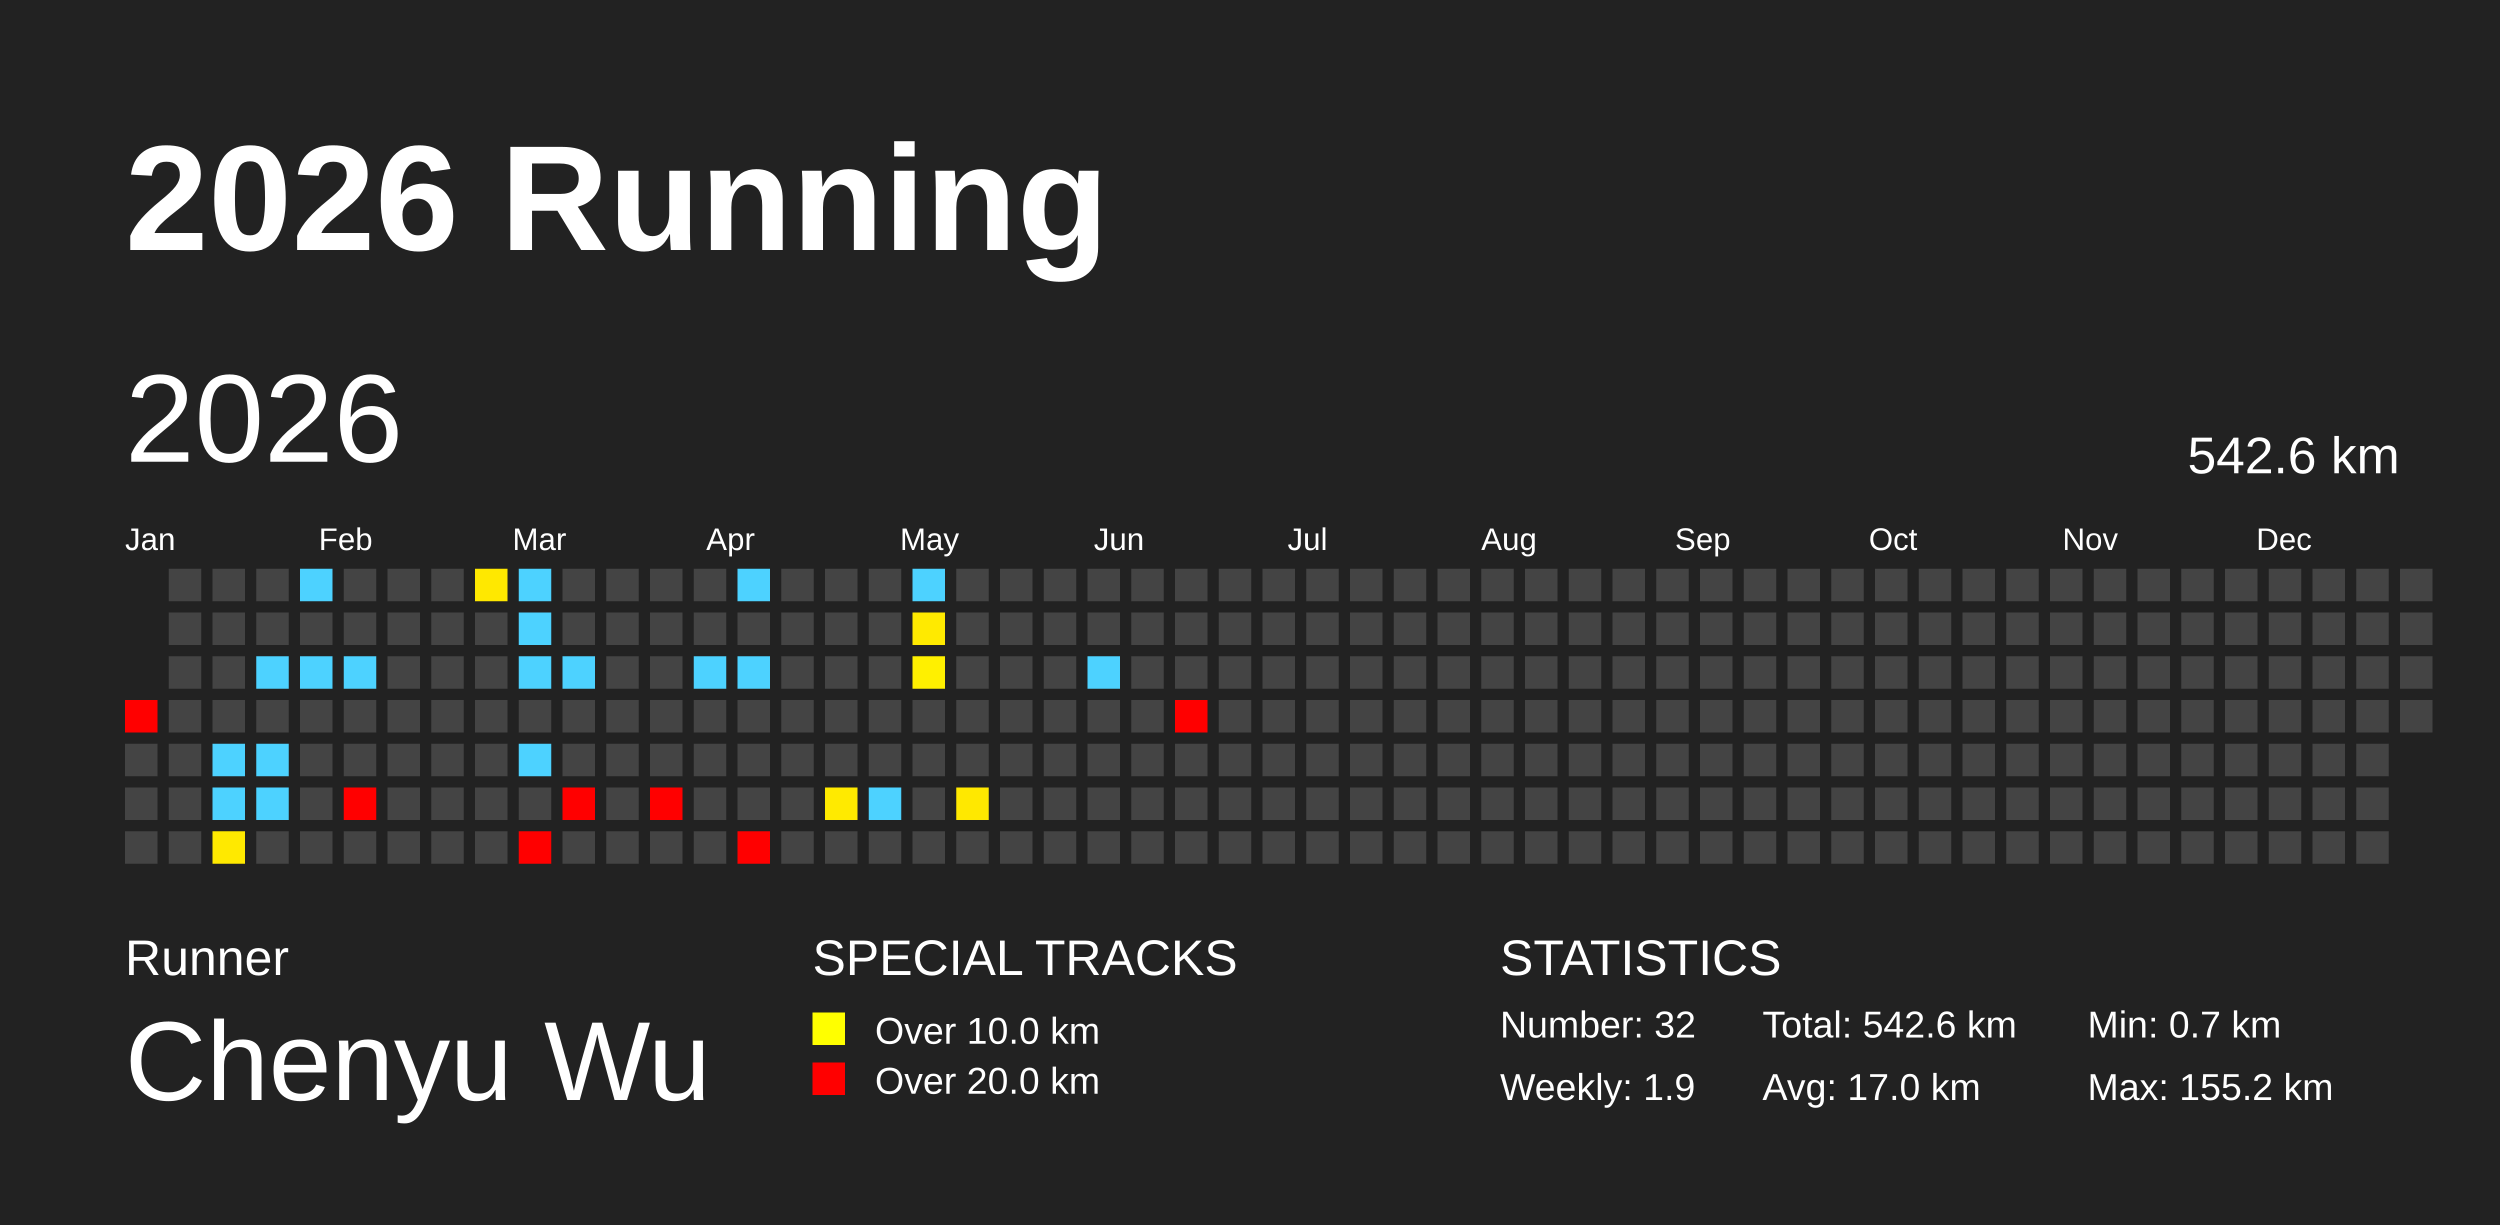
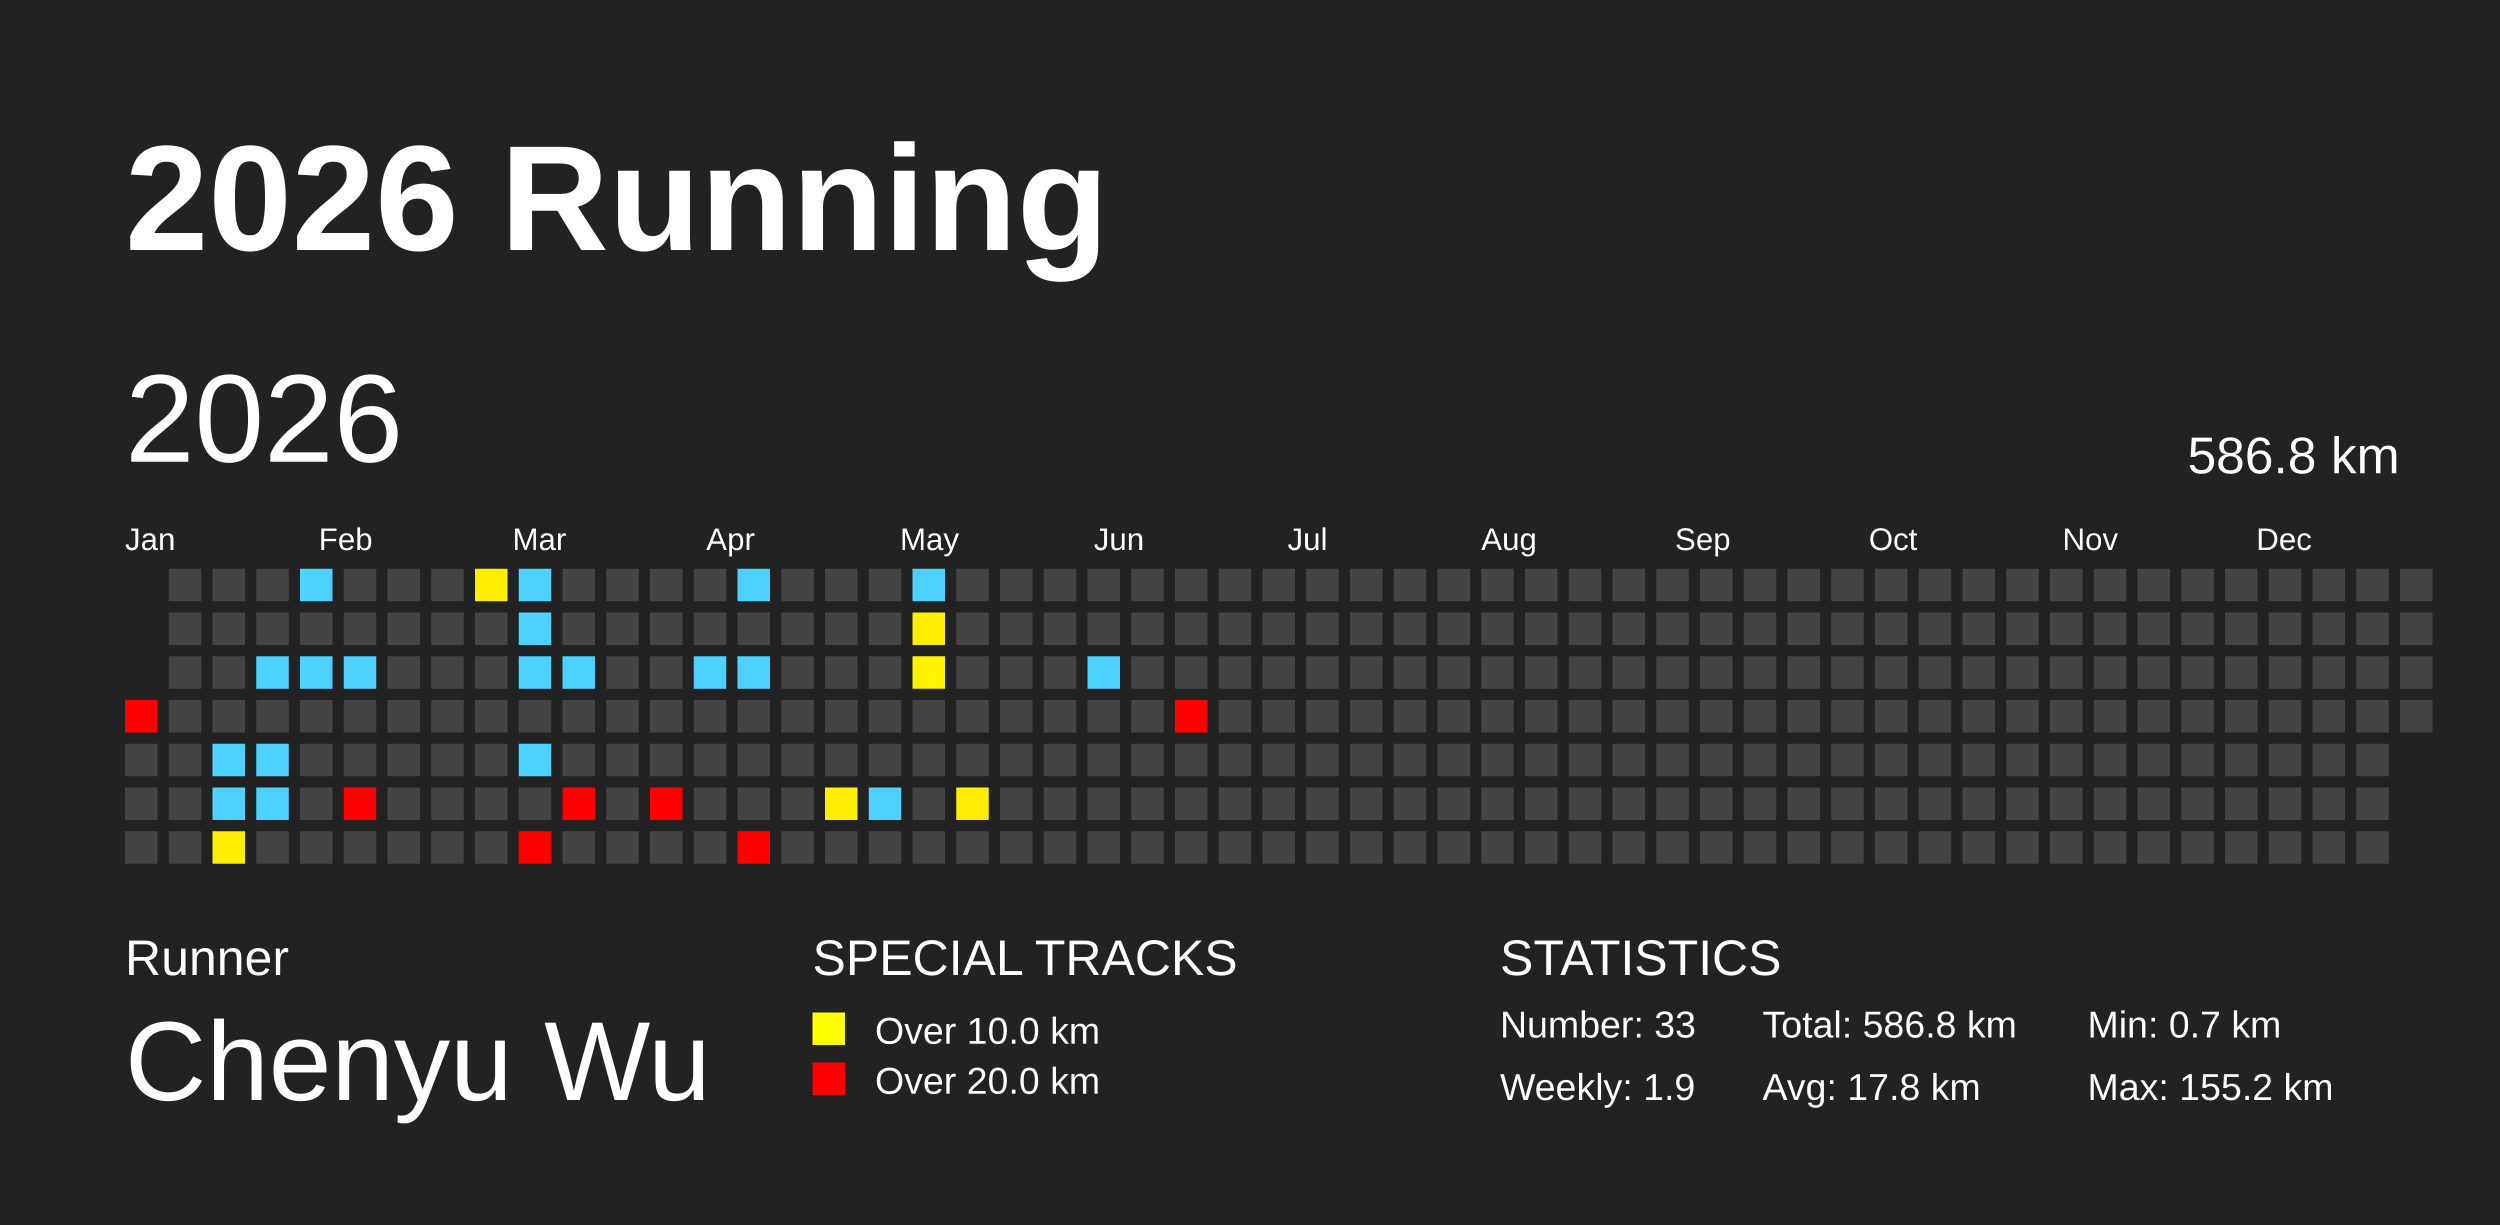
<svg xmlns="http://www.w3.org/2000/svg" baseProfile="full" height="98mm" version="1.1" viewBox="0,0,200,98" width="200mm">
  <defs />
  <rect fill="#222222" height="98" width="200" x="0" y="0" />
  <text fill="#FFFFFF" style="font-size:12px; font-family:Arial; font-weight:bold;" x="10" y="20">2026 Running</text>
  <text fill="#FFFFFF" style="font-size:4px; font-family:Arial" x="10" y="78">Runner</text>
  <text fill="#FFFFFF" style="font-size:9px; font-family:Arial" x="10" y="88">Chenyu Wu</text>
  <text fill="#FFFFFF" style="font-size:4px; font-family:Arial" x="65" y="78">SPECIAL TRACKS</text>
  <rect fill="yellow" height="2.6" width="2.6" x="65" y="81" />
  <text fill="#FFFFFF" style="font-size:3px; font-family:Arial" x="70" y="83.5">Over 10.0 km</text>
  <rect fill="red" height="2.6" width="2.6" x="65" y="85" />
  <text fill="#FFFFFF" style="font-size:3px; font-family:Arial" x="70" y="87.5">Over 20.0 km</text>
  <text fill="#FFFFFF" style="font-size:4px; font-family:Arial" x="120" y="78">STATISTICS</text>
-   <text fill="#FFFFFF" style="font-size:3px; font-family:Arial" x="120" y="83">Number: 32</text>
+   <text fill="#FFFFFF" style="font-size:3px; font-family:Arial" x="120" y="83">Number: 33</text>
  <text fill="#FFFFFF" style="font-size:3px; font-family:Arial" x="120" y="88">Weekly: 1.9</text>
-   <text fill="#FFFFFF" style="font-size:3px; font-family:Arial" x="141" y="83">Total: 542.6 km</text>
-   <text fill="#FFFFFF" style="font-size:3px; font-family:Arial" x="141" y="88">Avg: 17.0 km</text>
+   <text fill="#FFFFFF" style="font-size:3px; font-family:Arial" x="141" y="83">Total: 586.8 km</text>
+   <text fill="#FFFFFF" style="font-size:3px; font-family:Arial" x="141" y="88">Avg: 17.8 km</text>
  <text fill="#FFFFFF" style="font-size:3px; font-family:Arial" x="167" y="83">Min: 0.7 km</text>
  <text fill="#FFFFFF" style="font-size:3px; font-family:Arial" x="167" y="88">Max: 155.2 km</text>
  <text dominant-baseline="hanging" fill="#FFFFFF" style="font-size:10.0px; font-family:Arial;" x="10" y="30">2026</text>
-   <text dominant-baseline="hanging" fill="#FFFFFF" style="font-size:4.125px; font-family:Arial;" x="175" y="35">542.6 km</text>
+   <text dominant-baseline="hanging" fill="#FFFFFF" style="font-size:4.125px; font-family:Arial;" x="175" y="35">586.8 km</text>
  <text fill="#FFFFFF" style="font-size:2.5px; font-family:Arial" x="10.0" y="44">Jan</text>
  <text fill="#FFFFFF" style="font-size:2.5px; font-family:Arial" x="25.5" y="44">Feb</text>
  <text fill="#FFFFFF" style="font-size:2.5px; font-family:Arial" x="41.0" y="44">Mar</text>
  <text fill="#FFFFFF" style="font-size:2.5px; font-family:Arial" x="56.5" y="44">Apr</text>
  <text fill="#FFFFFF" style="font-size:2.5px; font-family:Arial" x="72.0" y="44">May</text>
  <text fill="#FFFFFF" style="font-size:2.5px; font-family:Arial" x="87.5" y="44">Jun</text>
  <text fill="#FFFFFF" style="font-size:2.5px; font-family:Arial" x="103.0" y="44">Jul</text>
  <text fill="#FFFFFF" style="font-size:2.5px; font-family:Arial" x="118.5" y="44">Aug</text>
  <text fill="#FFFFFF" style="font-size:2.5px; font-family:Arial" x="134.0" y="44">Sep</text>
  <text fill="#FFFFFF" style="font-size:2.5px; font-family:Arial" x="149.5" y="44">Oct</text>
  <text fill="#FFFFFF" style="font-size:2.5px; font-family:Arial" x="165.0" y="44">Nov</text>
  <text fill="#FFFFFF" style="font-size:2.5px; font-family:Arial" x="180.5" y="44">Dec</text>
  <rect fill="red" height="2.6" width="2.6" x="10.0" y="56.0" />
  <rect fill="#444444" height="2.6" width="2.6" x="10.0" y="59.5" />
  <rect fill="#444444" height="2.6" width="2.6" x="10.0" y="63.0" />
  <rect fill="#444444" height="2.6" width="2.6" x="10.0" y="66.5" />
  <rect fill="#444444" height="2.6" width="2.6" x="13.5" y="45.5" />
  <rect fill="#444444" height="2.6" width="2.6" x="13.5" y="49.0" />
  <rect fill="#444444" height="2.6" width="2.6" x="13.5" y="52.5" />
  <rect fill="#444444" height="2.6" width="2.6" x="13.5" y="56.0" />
  <rect fill="#444444" height="2.6" width="2.6" x="13.5" y="59.5" />
  <rect fill="#444444" height="2.6" width="2.6" x="13.5" y="63.0" />
  <rect fill="#444444" height="2.6" width="2.6" x="13.5" y="66.5" />
  <rect fill="#444444" height="2.6" width="2.6" x="17.0" y="45.5" />
  <rect fill="#444444" height="2.6" width="2.6" x="17.0" y="49.0" />
  <rect fill="#444444" height="2.6" width="2.6" x="17.0" y="52.5" />
  <rect fill="#444444" height="2.6" width="2.6" x="17.0" y="56.0" />
  <rect fill="#4dd2ff" height="2.6" width="2.6" x="17.0" y="59.5" />
  <rect fill="#4dd2ff" height="2.6" width="2.6" x="17.0" y="63.0" />
-   <rect fill="#ffe900" height="2.6" width="2.6" x="17.0" y="66.5" />
+   <rect fill="#ffee00" height="2.6" width="2.6" x="17.0" y="66.5" />
  <rect fill="#444444" height="2.6" width="2.6" x="20.5" y="45.5" />
  <rect fill="#444444" height="2.6" width="2.6" x="20.5" y="49.0" />
  <rect fill="#4dd2ff" height="2.6" width="2.6" x="20.5" y="52.5" />
  <rect fill="#444444" height="2.6" width="2.6" x="20.5" y="56.0" />
  <rect fill="#4dd2ff" height="2.6" width="2.6" x="20.5" y="59.5" />
  <rect fill="#4dd2ff" height="2.6" width="2.6" x="20.5" y="63.0" />
  <rect fill="#444444" height="2.6" width="2.6" x="20.5" y="66.5" />
  <rect fill="#4dd2ff" height="2.6" width="2.6" x="24.0" y="45.5" />
  <rect fill="#444444" height="2.6" width="2.6" x="24.0" y="49.0" />
  <rect fill="#4dd2ff" height="2.6" width="2.6" x="24.0" y="52.5" />
  <rect fill="#444444" height="2.6" width="2.6" x="24.0" y="56.0" />
  <rect fill="#444444" height="2.6" width="2.6" x="24.0" y="59.5" />
  <rect fill="#444444" height="2.6" width="2.6" x="24.0" y="63.0" />
  <rect fill="#444444" height="2.6" width="2.6" x="24.0" y="66.5" />
  <rect fill="#444444" height="2.6" width="2.6" x="27.5" y="45.5" />
  <rect fill="#444444" height="2.6" width="2.6" x="27.5" y="49.0" />
  <rect fill="#4dd2ff" height="2.6" width="2.6" x="27.5" y="52.5" />
  <rect fill="#444444" height="2.6" width="2.6" x="27.5" y="56.0" />
  <rect fill="#444444" height="2.6" width="2.6" x="27.5" y="59.5" />
  <rect fill="red" height="2.6" width="2.6" x="27.5" y="63.0" />
  <rect fill="#444444" height="2.6" width="2.6" x="27.5" y="66.5" />
  <rect fill="#444444" height="2.6" width="2.6" x="31.0" y="45.5" />
  <rect fill="#444444" height="2.6" width="2.6" x="31.0" y="49.0" />
  <rect fill="#444444" height="2.6" width="2.6" x="31.0" y="52.5" />
  <rect fill="#444444" height="2.6" width="2.6" x="31.0" y="56.0" />
  <rect fill="#444444" height="2.6" width="2.6" x="31.0" y="59.5" />
  <rect fill="#444444" height="2.6" width="2.6" x="31.0" y="63.0" />
  <rect fill="#444444" height="2.6" width="2.6" x="31.0" y="66.5" />
  <rect fill="#444444" height="2.6" width="2.6" x="34.5" y="45.5" />
  <rect fill="#444444" height="2.6" width="2.6" x="34.5" y="49.0" />
  <rect fill="#444444" height="2.6" width="2.6" x="34.5" y="52.5" />
  <rect fill="#444444" height="2.6" width="2.6" x="34.5" y="56.0" />
  <rect fill="#444444" height="2.6" width="2.6" x="34.5" y="59.5" />
  <rect fill="#444444" height="2.6" width="2.6" x="34.5" y="63.0" />
  <rect fill="#444444" height="2.6" width="2.6" x="34.5" y="66.5" />
-   <rect fill="#ffe800" height="2.6" width="2.6" x="38.0" y="45.5" />
+   <rect fill="#ffed00" height="2.6" width="2.6" x="38.0" y="45.5" />
  <rect fill="#444444" height="2.6" width="2.6" x="38.0" y="49.0" />
  <rect fill="#444444" height="2.6" width="2.6" x="38.0" y="52.5" />
  <rect fill="#444444" height="2.6" width="2.6" x="38.0" y="56.0" />
  <rect fill="#444444" height="2.6" width="2.6" x="38.0" y="59.5" />
  <rect fill="#444444" height="2.6" width="2.6" x="38.0" y="63.0" />
  <rect fill="#444444" height="2.6" width="2.6" x="38.0" y="66.5" />
  <rect fill="#4dd2ff" height="2.6" width="2.6" x="41.5" y="45.5" />
  <rect fill="#4dd2ff" height="2.6" width="2.6" x="41.5" y="49.0" />
  <rect fill="#4dd2ff" height="2.6" width="2.6" x="41.5" y="52.5" />
  <rect fill="#444444" height="2.6" width="2.6" x="41.5" y="56.0" />
  <rect fill="#4dd2ff" height="2.6" width="2.6" x="41.5" y="59.5" />
  <rect fill="#444444" height="2.6" width="2.6" x="41.5" y="63.0" />
  <rect fill="red" height="2.6" width="2.6" x="41.5" y="66.5" />
  <rect fill="#444444" height="2.6" width="2.6" x="45.0" y="45.5" />
  <rect fill="#444444" height="2.6" width="2.6" x="45.0" y="49.0" />
  <rect fill="#4dd2ff" height="2.6" width="2.6" x="45.0" y="52.5" />
  <rect fill="#444444" height="2.6" width="2.6" x="45.0" y="56.0" />
  <rect fill="#444444" height="2.6" width="2.6" x="45.0" y="59.5" />
  <rect fill="red" height="2.6" width="2.6" x="45.0" y="63.0" />
  <rect fill="#444444" height="2.6" width="2.6" x="45.0" y="66.5" />
  <rect fill="#444444" height="2.6" width="2.6" x="48.5" y="45.5" />
  <rect fill="#444444" height="2.6" width="2.6" x="48.5" y="49.0" />
  <rect fill="#444444" height="2.6" width="2.6" x="48.5" y="52.5" />
  <rect fill="#444444" height="2.6" width="2.6" x="48.5" y="56.0" />
  <rect fill="#444444" height="2.6" width="2.6" x="48.5" y="59.5" />
  <rect fill="#444444" height="2.6" width="2.6" x="48.5" y="63.0" />
  <rect fill="#444444" height="2.6" width="2.6" x="48.5" y="66.5" />
  <rect fill="#444444" height="2.6" width="2.6" x="52.0" y="45.5" />
  <rect fill="#444444" height="2.6" width="2.6" x="52.0" y="49.0" />
  <rect fill="#444444" height="2.6" width="2.6" x="52.0" y="52.5" />
  <rect fill="#444444" height="2.6" width="2.6" x="52.0" y="56.0" />
  <rect fill="#444444" height="2.6" width="2.6" x="52.0" y="59.5" />
  <rect fill="red" height="2.6" width="2.6" x="52.0" y="63.0" />
  <rect fill="#444444" height="2.6" width="2.6" x="52.0" y="66.5" />
  <rect fill="#444444" height="2.6" width="2.6" x="55.5" y="45.5" />
  <rect fill="#444444" height="2.6" width="2.6" x="55.5" y="49.0" />
  <rect fill="#4dd2ff" height="2.6" width="2.6" x="55.5" y="52.5" />
  <rect fill="#444444" height="2.6" width="2.6" x="55.5" y="56.0" />
  <rect fill="#444444" height="2.6" width="2.6" x="55.5" y="59.5" />
  <rect fill="#444444" height="2.6" width="2.6" x="55.5" y="63.0" />
  <rect fill="#444444" height="2.6" width="2.6" x="55.5" y="66.5" />
  <rect fill="#4dd2ff" height="2.6" width="2.6" x="59.0" y="45.5" />
  <rect fill="#444444" height="2.6" width="2.6" x="59.0" y="49.0" />
  <rect fill="#4dd2ff" height="2.6" width="2.6" x="59.0" y="52.5" />
  <rect fill="#444444" height="2.6" width="2.6" x="59.0" y="56.0" />
  <rect fill="#444444" height="2.6" width="2.6" x="59.0" y="59.5" />
  <rect fill="#444444" height="2.6" width="2.6" x="59.0" y="63.0" />
  <rect fill="red" height="2.6" width="2.6" x="59.0" y="66.5" />
  <rect fill="#444444" height="2.6" width="2.6" x="62.5" y="45.5" />
  <rect fill="#444444" height="2.6" width="2.6" x="62.5" y="49.0" />
  <rect fill="#444444" height="2.6" width="2.6" x="62.5" y="52.5" />
  <rect fill="#444444" height="2.6" width="2.6" x="62.5" y="56.0" />
  <rect fill="#444444" height="2.6" width="2.6" x="62.5" y="59.5" />
  <rect fill="#444444" height="2.6" width="2.6" x="62.5" y="63.0" />
  <rect fill="#444444" height="2.6" width="2.6" x="62.5" y="66.5" />
  <rect fill="#444444" height="2.6" width="2.6" x="66.0" y="45.5" />
  <rect fill="#444444" height="2.6" width="2.6" x="66.0" y="49.0" />
  <rect fill="#444444" height="2.6" width="2.6" x="66.0" y="52.5" />
  <rect fill="#444444" height="2.6" width="2.6" x="66.0" y="56.0" />
  <rect fill="#444444" height="2.6" width="2.6" x="66.0" y="59.5" />
-   <rect fill="#ffea00" height="2.6" width="2.6" x="66.0" y="63.0" />
+   <rect fill="#ffee00" height="2.6" width="2.6" x="66.0" y="63.0" />
  <rect fill="#444444" height="2.6" width="2.6" x="66.0" y="66.5" />
  <rect fill="#444444" height="2.6" width="2.6" x="69.5" y="45.5" />
  <rect fill="#444444" height="2.6" width="2.6" x="69.5" y="49.0" />
  <rect fill="#444444" height="2.6" width="2.6" x="69.5" y="52.5" />
  <rect fill="#444444" height="2.6" width="2.6" x="69.5" y="56.0" />
  <rect fill="#444444" height="2.6" width="2.6" x="69.5" y="59.5" />
  <rect fill="#4dd2ff" height="2.6" width="2.6" x="69.5" y="63.0" />
  <rect fill="#444444" height="2.6" width="2.6" x="69.5" y="66.5" />
  <rect fill="#4dd2ff" height="2.6" width="2.6" x="73.0" y="45.5" />
-   <rect fill="#ffea00" height="2.6" width="2.6" x="73.0" y="49.0" />
-   <rect fill="#fff000" height="2.6" width="2.6" x="73.0" y="52.5" />
+   <rect fill="#ffee00" height="2.6" width="2.6" x="73.0" y="49.0" />
+   <rect fill="#fff300" height="2.6" width="2.6" x="73.0" y="52.5" />
  <rect fill="#444444" height="2.6" width="2.6" x="73.0" y="56.0" />
  <rect fill="#444444" height="2.6" width="2.6" x="73.0" y="59.5" />
  <rect fill="#444444" height="2.6" width="2.6" x="73.0" y="63.0" />
  <rect fill="#444444" height="2.6" width="2.6" x="73.0" y="66.5" />
  <rect fill="#444444" height="2.6" width="2.6" x="76.5" y="45.5" />
  <rect fill="#444444" height="2.6" width="2.6" x="76.5" y="49.0" />
  <rect fill="#444444" height="2.6" width="2.6" x="76.5" y="52.5" />
  <rect fill="#444444" height="2.6" width="2.6" x="76.5" y="56.0" />
  <rect fill="#444444" height="2.6" width="2.6" x="76.5" y="59.5" />
-   <rect fill="#ffe800" height="2.6" width="2.6" x="76.5" y="63.0" />
+   <rect fill="#ffed00" height="2.6" width="2.6" x="76.5" y="63.0" />
  <rect fill="#444444" height="2.6" width="2.6" x="76.5" y="66.5" />
  <rect fill="#444444" height="2.6" width="2.6" x="80.0" y="45.5" />
  <rect fill="#444444" height="2.6" width="2.6" x="80.0" y="49.0" />
  <rect fill="#444444" height="2.6" width="2.6" x="80.0" y="52.5" />
  <rect fill="#444444" height="2.6" width="2.6" x="80.0" y="56.0" />
  <rect fill="#444444" height="2.6" width="2.6" x="80.0" y="59.5" />
  <rect fill="#444444" height="2.6" width="2.6" x="80.0" y="63.0" />
  <rect fill="#444444" height="2.6" width="2.6" x="80.0" y="66.5" />
  <rect fill="#444444" height="2.6" width="2.6" x="83.5" y="45.5" />
  <rect fill="#444444" height="2.6" width="2.6" x="83.5" y="49.0" />
  <rect fill="#444444" height="2.6" width="2.6" x="83.5" y="52.5" />
  <rect fill="#444444" height="2.6" width="2.6" x="83.5" y="56.0" />
  <rect fill="#444444" height="2.6" width="2.6" x="83.5" y="59.5" />
  <rect fill="#444444" height="2.6" width="2.6" x="83.5" y="63.0" />
  <rect fill="#444444" height="2.6" width="2.6" x="83.5" y="66.5" />
  <rect fill="#444444" height="2.6" width="2.6" x="87.0" y="45.5" />
  <rect fill="#444444" height="2.6" width="2.6" x="87.0" y="49.0" />
  <rect fill="#4dd2ff" height="2.6" width="2.6" x="87.0" y="52.5" />
  <rect fill="#444444" height="2.6" width="2.6" x="87.0" y="56.0" />
  <rect fill="#444444" height="2.6" width="2.6" x="87.0" y="59.5" />
  <rect fill="#444444" height="2.6" width="2.6" x="87.0" y="63.0" />
  <rect fill="#444444" height="2.6" width="2.6" x="87.0" y="66.5" />
  <rect fill="#444444" height="2.6" width="2.6" x="90.5" y="45.5" />
  <rect fill="#444444" height="2.6" width="2.6" x="90.5" y="49.0" />
  <rect fill="#444444" height="2.6" width="2.6" x="90.5" y="52.5" />
  <rect fill="#444444" height="2.6" width="2.6" x="90.5" y="56.0" />
  <rect fill="#444444" height="2.6" width="2.6" x="90.5" y="59.5" />
  <rect fill="#444444" height="2.6" width="2.6" x="90.5" y="63.0" />
  <rect fill="#444444" height="2.6" width="2.6" x="90.5" y="66.5" />
  <rect fill="#444444" height="2.6" width="2.6" x="94.0" y="45.5" />
  <rect fill="#444444" height="2.6" width="2.6" x="94.0" y="49.0" />
  <rect fill="#444444" height="2.6" width="2.6" x="94.0" y="52.5" />
  <rect fill="red" height="2.6" width="2.6" x="94.0" y="56.0" />
  <rect fill="#444444" height="2.6" width="2.6" x="94.0" y="59.5" />
  <rect fill="#444444" height="2.6" width="2.6" x="94.0" y="63.0" />
  <rect fill="#444444" height="2.6" width="2.6" x="94.0" y="66.5" />
  <rect fill="#444444" height="2.6" width="2.6" x="97.5" y="45.5" />
  <rect fill="#444444" height="2.6" width="2.6" x="97.5" y="49.0" />
  <rect fill="#444444" height="2.6" width="2.6" x="97.5" y="52.5" />
  <rect fill="#444444" height="2.6" width="2.6" x="97.5" y="56.0" />
  <rect fill="#444444" height="2.6" width="2.6" x="97.5" y="59.5" />
  <rect fill="#444444" height="2.6" width="2.6" x="97.5" y="63.0" />
  <rect fill="#444444" height="2.6" width="2.6" x="97.5" y="66.5" />
  <rect fill="#444444" height="2.6" width="2.6" x="101.0" y="45.5" />
  <rect fill="#444444" height="2.6" width="2.6" x="101.0" y="49.0" />
  <rect fill="#444444" height="2.6" width="2.6" x="101.0" y="52.5" />
  <rect fill="#444444" height="2.6" width="2.6" x="101.0" y="56.0" />
  <rect fill="#444444" height="2.6" width="2.6" x="101.0" y="59.5" />
  <rect fill="#444444" height="2.6" width="2.6" x="101.0" y="63.0" />
  <rect fill="#444444" height="2.6" width="2.6" x="101.0" y="66.5" />
  <rect fill="#444444" height="2.6" width="2.6" x="104.5" y="45.5" />
  <rect fill="#444444" height="2.6" width="2.6" x="104.5" y="49.0" />
  <rect fill="#444444" height="2.6" width="2.6" x="104.5" y="52.5" />
  <rect fill="#444444" height="2.6" width="2.6" x="104.5" y="56.0" />
  <rect fill="#444444" height="2.6" width="2.6" x="104.5" y="59.5" />
  <rect fill="#444444" height="2.6" width="2.6" x="104.5" y="63.0" />
  <rect fill="#444444" height="2.6" width="2.6" x="104.5" y="66.5" />
  <rect fill="#444444" height="2.6" width="2.6" x="108.0" y="45.5" />
  <rect fill="#444444" height="2.6" width="2.6" x="108.0" y="49.0" />
  <rect fill="#444444" height="2.6" width="2.6" x="108.0" y="52.5" />
  <rect fill="#444444" height="2.6" width="2.6" x="108.0" y="56.0" />
  <rect fill="#444444" height="2.6" width="2.6" x="108.0" y="59.5" />
  <rect fill="#444444" height="2.6" width="2.6" x="108.0" y="63.0" />
  <rect fill="#444444" height="2.6" width="2.6" x="108.0" y="66.5" />
  <rect fill="#444444" height="2.6" width="2.6" x="111.5" y="45.5" />
  <rect fill="#444444" height="2.6" width="2.6" x="111.5" y="49.0" />
  <rect fill="#444444" height="2.6" width="2.6" x="111.5" y="52.5" />
  <rect fill="#444444" height="2.6" width="2.6" x="111.5" y="56.0" />
  <rect fill="#444444" height="2.6" width="2.6" x="111.5" y="59.5" />
  <rect fill="#444444" height="2.6" width="2.6" x="111.5" y="63.0" />
  <rect fill="#444444" height="2.6" width="2.6" x="111.5" y="66.5" />
  <rect fill="#444444" height="2.6" width="2.6" x="115.0" y="45.5" />
  <rect fill="#444444" height="2.6" width="2.6" x="115.0" y="49.0" />
  <rect fill="#444444" height="2.6" width="2.6" x="115.0" y="52.5" />
  <rect fill="#444444" height="2.6" width="2.6" x="115.0" y="56.0" />
  <rect fill="#444444" height="2.6" width="2.6" x="115.0" y="59.5" />
  <rect fill="#444444" height="2.6" width="2.6" x="115.0" y="63.0" />
  <rect fill="#444444" height="2.6" width="2.6" x="115.0" y="66.5" />
  <rect fill="#444444" height="2.6" width="2.6" x="118.5" y="45.5" />
  <rect fill="#444444" height="2.6" width="2.6" x="118.5" y="49.0" />
  <rect fill="#444444" height="2.6" width="2.6" x="118.5" y="52.5" />
  <rect fill="#444444" height="2.6" width="2.6" x="118.5" y="56.0" />
  <rect fill="#444444" height="2.6" width="2.6" x="118.5" y="59.5" />
  <rect fill="#444444" height="2.6" width="2.6" x="118.5" y="63.0" />
  <rect fill="#444444" height="2.6" width="2.6" x="118.5" y="66.5" />
  <rect fill="#444444" height="2.6" width="2.6" x="122.0" y="45.5" />
  <rect fill="#444444" height="2.6" width="2.6" x="122.0" y="49.0" />
  <rect fill="#444444" height="2.6" width="2.6" x="122.0" y="52.5" />
  <rect fill="#444444" height="2.6" width="2.6" x="122.0" y="56.0" />
  <rect fill="#444444" height="2.6" width="2.6" x="122.0" y="59.5" />
  <rect fill="#444444" height="2.6" width="2.6" x="122.0" y="63.0" />
  <rect fill="#444444" height="2.6" width="2.6" x="122.0" y="66.5" />
  <rect fill="#444444" height="2.6" width="2.6" x="125.5" y="45.5" />
  <rect fill="#444444" height="2.6" width="2.6" x="125.5" y="49.0" />
  <rect fill="#444444" height="2.6" width="2.6" x="125.5" y="52.5" />
  <rect fill="#444444" height="2.6" width="2.6" x="125.5" y="56.0" />
  <rect fill="#444444" height="2.6" width="2.6" x="125.5" y="59.5" />
  <rect fill="#444444" height="2.6" width="2.6" x="125.5" y="63.0" />
  <rect fill="#444444" height="2.6" width="2.6" x="125.5" y="66.5" />
  <rect fill="#444444" height="2.6" width="2.6" x="129.0" y="45.5" />
  <rect fill="#444444" height="2.6" width="2.6" x="129.0" y="49.0" />
  <rect fill="#444444" height="2.6" width="2.6" x="129.0" y="52.5" />
  <rect fill="#444444" height="2.6" width="2.6" x="129.0" y="56.0" />
  <rect fill="#444444" height="2.6" width="2.6" x="129.0" y="59.5" />
  <rect fill="#444444" height="2.6" width="2.6" x="129.0" y="63.0" />
  <rect fill="#444444" height="2.6" width="2.6" x="129.0" y="66.5" />
  <rect fill="#444444" height="2.6" width="2.6" x="132.5" y="45.5" />
  <rect fill="#444444" height="2.6" width="2.6" x="132.5" y="49.0" />
  <rect fill="#444444" height="2.6" width="2.6" x="132.5" y="52.5" />
  <rect fill="#444444" height="2.6" width="2.6" x="132.5" y="56.0" />
  <rect fill="#444444" height="2.6" width="2.6" x="132.5" y="59.5" />
  <rect fill="#444444" height="2.6" width="2.6" x="132.5" y="63.0" />
  <rect fill="#444444" height="2.6" width="2.6" x="132.5" y="66.5" />
  <rect fill="#444444" height="2.6" width="2.6" x="136.0" y="45.5" />
  <rect fill="#444444" height="2.6" width="2.6" x="136.0" y="49.0" />
  <rect fill="#444444" height="2.6" width="2.6" x="136.0" y="52.5" />
  <rect fill="#444444" height="2.6" width="2.6" x="136.0" y="56.0" />
  <rect fill="#444444" height="2.6" width="2.6" x="136.0" y="59.5" />
  <rect fill="#444444" height="2.6" width="2.6" x="136.0" y="63.0" />
  <rect fill="#444444" height="2.6" width="2.6" x="136.0" y="66.5" />
  <rect fill="#444444" height="2.6" width="2.6" x="139.5" y="45.5" />
  <rect fill="#444444" height="2.6" width="2.6" x="139.5" y="49.0" />
  <rect fill="#444444" height="2.6" width="2.6" x="139.5" y="52.5" />
  <rect fill="#444444" height="2.6" width="2.6" x="139.5" y="56.0" />
  <rect fill="#444444" height="2.6" width="2.6" x="139.5" y="59.5" />
  <rect fill="#444444" height="2.6" width="2.6" x="139.5" y="63.0" />
  <rect fill="#444444" height="2.6" width="2.6" x="139.5" y="66.5" />
  <rect fill="#444444" height="2.6" width="2.6" x="143.0" y="45.5" />
  <rect fill="#444444" height="2.6" width="2.6" x="143.0" y="49.0" />
  <rect fill="#444444" height="2.6" width="2.6" x="143.0" y="52.5" />
  <rect fill="#444444" height="2.6" width="2.6" x="143.0" y="56.0" />
  <rect fill="#444444" height="2.6" width="2.6" x="143.0" y="59.5" />
  <rect fill="#444444" height="2.6" width="2.6" x="143.0" y="63.0" />
  <rect fill="#444444" height="2.6" width="2.6" x="143.0" y="66.5" />
  <rect fill="#444444" height="2.6" width="2.6" x="146.5" y="45.5" />
  <rect fill="#444444" height="2.6" width="2.6" x="146.5" y="49.0" />
  <rect fill="#444444" height="2.6" width="2.6" x="146.5" y="52.5" />
  <rect fill="#444444" height="2.6" width="2.6" x="146.5" y="56.0" />
  <rect fill="#444444" height="2.6" width="2.6" x="146.5" y="59.5" />
  <rect fill="#444444" height="2.6" width="2.6" x="146.5" y="63.0" />
  <rect fill="#444444" height="2.6" width="2.6" x="146.5" y="66.5" />
  <rect fill="#444444" height="2.6" width="2.6" x="150.0" y="45.5" />
  <rect fill="#444444" height="2.6" width="2.6" x="150.0" y="49.0" />
  <rect fill="#444444" height="2.6" width="2.6" x="150.0" y="52.5" />
  <rect fill="#444444" height="2.6" width="2.6" x="150.0" y="56.0" />
  <rect fill="#444444" height="2.6" width="2.6" x="150.0" y="59.5" />
  <rect fill="#444444" height="2.6" width="2.6" x="150.0" y="63.0" />
  <rect fill="#444444" height="2.6" width="2.6" x="150.0" y="66.5" />
  <rect fill="#444444" height="2.6" width="2.6" x="153.5" y="45.5" />
  <rect fill="#444444" height="2.6" width="2.6" x="153.5" y="49.0" />
  <rect fill="#444444" height="2.6" width="2.6" x="153.5" y="52.5" />
  <rect fill="#444444" height="2.6" width="2.6" x="153.5" y="56.0" />
  <rect fill="#444444" height="2.6" width="2.6" x="153.5" y="59.5" />
  <rect fill="#444444" height="2.6" width="2.6" x="153.5" y="63.0" />
  <rect fill="#444444" height="2.6" width="2.6" x="153.5" y="66.5" />
  <rect fill="#444444" height="2.6" width="2.6" x="157.0" y="45.5" />
  <rect fill="#444444" height="2.6" width="2.6" x="157.0" y="49.0" />
  <rect fill="#444444" height="2.6" width="2.6" x="157.0" y="52.5" />
  <rect fill="#444444" height="2.6" width="2.6" x="157.0" y="56.0" />
  <rect fill="#444444" height="2.6" width="2.6" x="157.0" y="59.5" />
  <rect fill="#444444" height="2.6" width="2.6" x="157.0" y="63.0" />
  <rect fill="#444444" height="2.6" width="2.6" x="157.0" y="66.5" />
  <rect fill="#444444" height="2.6" width="2.6" x="160.5" y="45.5" />
  <rect fill="#444444" height="2.6" width="2.6" x="160.5" y="49.0" />
  <rect fill="#444444" height="2.6" width="2.6" x="160.5" y="52.5" />
  <rect fill="#444444" height="2.6" width="2.6" x="160.5" y="56.0" />
  <rect fill="#444444" height="2.6" width="2.6" x="160.5" y="59.5" />
  <rect fill="#444444" height="2.6" width="2.6" x="160.5" y="63.0" />
  <rect fill="#444444" height="2.6" width="2.6" x="160.5" y="66.5" />
  <rect fill="#444444" height="2.6" width="2.6" x="164.0" y="45.5" />
  <rect fill="#444444" height="2.6" width="2.6" x="164.0" y="49.0" />
  <rect fill="#444444" height="2.6" width="2.6" x="164.0" y="52.5" />
  <rect fill="#444444" height="2.6" width="2.6" x="164.0" y="56.0" />
  <rect fill="#444444" height="2.6" width="2.6" x="164.0" y="59.5" />
  <rect fill="#444444" height="2.6" width="2.6" x="164.0" y="63.0" />
  <rect fill="#444444" height="2.6" width="2.6" x="164.0" y="66.5" />
  <rect fill="#444444" height="2.6" width="2.6" x="167.5" y="45.5" />
  <rect fill="#444444" height="2.6" width="2.6" x="167.5" y="49.0" />
  <rect fill="#444444" height="2.6" width="2.6" x="167.5" y="52.5" />
  <rect fill="#444444" height="2.6" width="2.6" x="167.5" y="56.0" />
  <rect fill="#444444" height="2.6" width="2.6" x="167.5" y="59.5" />
  <rect fill="#444444" height="2.6" width="2.6" x="167.5" y="63.0" />
  <rect fill="#444444" height="2.6" width="2.6" x="167.5" y="66.5" />
  <rect fill="#444444" height="2.6" width="2.6" x="171.0" y="45.5" />
  <rect fill="#444444" height="2.6" width="2.6" x="171.0" y="49.0" />
  <rect fill="#444444" height="2.6" width="2.6" x="171.0" y="52.5" />
  <rect fill="#444444" height="2.6" width="2.6" x="171.0" y="56.0" />
  <rect fill="#444444" height="2.6" width="2.6" x="171.0" y="59.5" />
  <rect fill="#444444" height="2.6" width="2.6" x="171.0" y="63.0" />
  <rect fill="#444444" height="2.6" width="2.6" x="171.0" y="66.5" />
  <rect fill="#444444" height="2.6" width="2.6" x="174.5" y="45.5" />
  <rect fill="#444444" height="2.6" width="2.6" x="174.5" y="49.0" />
  <rect fill="#444444" height="2.6" width="2.6" x="174.5" y="52.5" />
  <rect fill="#444444" height="2.6" width="2.6" x="174.5" y="56.0" />
  <rect fill="#444444" height="2.6" width="2.6" x="174.5" y="59.5" />
  <rect fill="#444444" height="2.6" width="2.6" x="174.5" y="63.0" />
  <rect fill="#444444" height="2.6" width="2.6" x="174.5" y="66.5" />
  <rect fill="#444444" height="2.6" width="2.6" x="178.0" y="45.5" />
  <rect fill="#444444" height="2.6" width="2.6" x="178.0" y="49.0" />
  <rect fill="#444444" height="2.6" width="2.6" x="178.0" y="52.5" />
  <rect fill="#444444" height="2.6" width="2.6" x="178.0" y="56.0" />
  <rect fill="#444444" height="2.6" width="2.6" x="178.0" y="59.5" />
  <rect fill="#444444" height="2.6" width="2.6" x="178.0" y="63.0" />
  <rect fill="#444444" height="2.6" width="2.6" x="178.0" y="66.5" />
  <rect fill="#444444" height="2.6" width="2.6" x="181.5" y="45.5" />
  <rect fill="#444444" height="2.6" width="2.6" x="181.5" y="49.0" />
  <rect fill="#444444" height="2.6" width="2.6" x="181.5" y="52.5" />
  <rect fill="#444444" height="2.6" width="2.6" x="181.5" y="56.0" />
  <rect fill="#444444" height="2.6" width="2.6" x="181.5" y="59.5" />
  <rect fill="#444444" height="2.6" width="2.6" x="181.5" y="63.0" />
  <rect fill="#444444" height="2.6" width="2.6" x="181.5" y="66.5" />
  <rect fill="#444444" height="2.6" width="2.6" x="185.0" y="45.5" />
  <rect fill="#444444" height="2.6" width="2.6" x="185.0" y="49.0" />
  <rect fill="#444444" height="2.6" width="2.6" x="185.0" y="52.5" />
  <rect fill="#444444" height="2.6" width="2.6" x="185.0" y="56.0" />
  <rect fill="#444444" height="2.6" width="2.6" x="185.0" y="59.5" />
  <rect fill="#444444" height="2.6" width="2.6" x="185.0" y="63.0" />
  <rect fill="#444444" height="2.6" width="2.6" x="185.0" y="66.5" />
  <rect fill="#444444" height="2.6" width="2.6" x="188.5" y="45.5" />
  <rect fill="#444444" height="2.6" width="2.6" x="188.5" y="49.0" />
  <rect fill="#444444" height="2.6" width="2.6" x="188.5" y="52.5" />
  <rect fill="#444444" height="2.6" width="2.6" x="188.5" y="56.0" />
  <rect fill="#444444" height="2.6" width="2.6" x="188.5" y="59.5" />
  <rect fill="#444444" height="2.6" width="2.6" x="188.5" y="63.0" />
  <rect fill="#444444" height="2.6" width="2.6" x="188.5" y="66.5" />
  <rect fill="#444444" height="2.6" width="2.6" x="192.0" y="45.5" />
  <rect fill="#444444" height="2.6" width="2.6" x="192.0" y="49.0" />
  <rect fill="#444444" height="2.6" width="2.6" x="192.0" y="52.5" />
  <rect fill="#444444" height="2.6" width="2.6" x="192.0" y="56.0" />
</svg>
